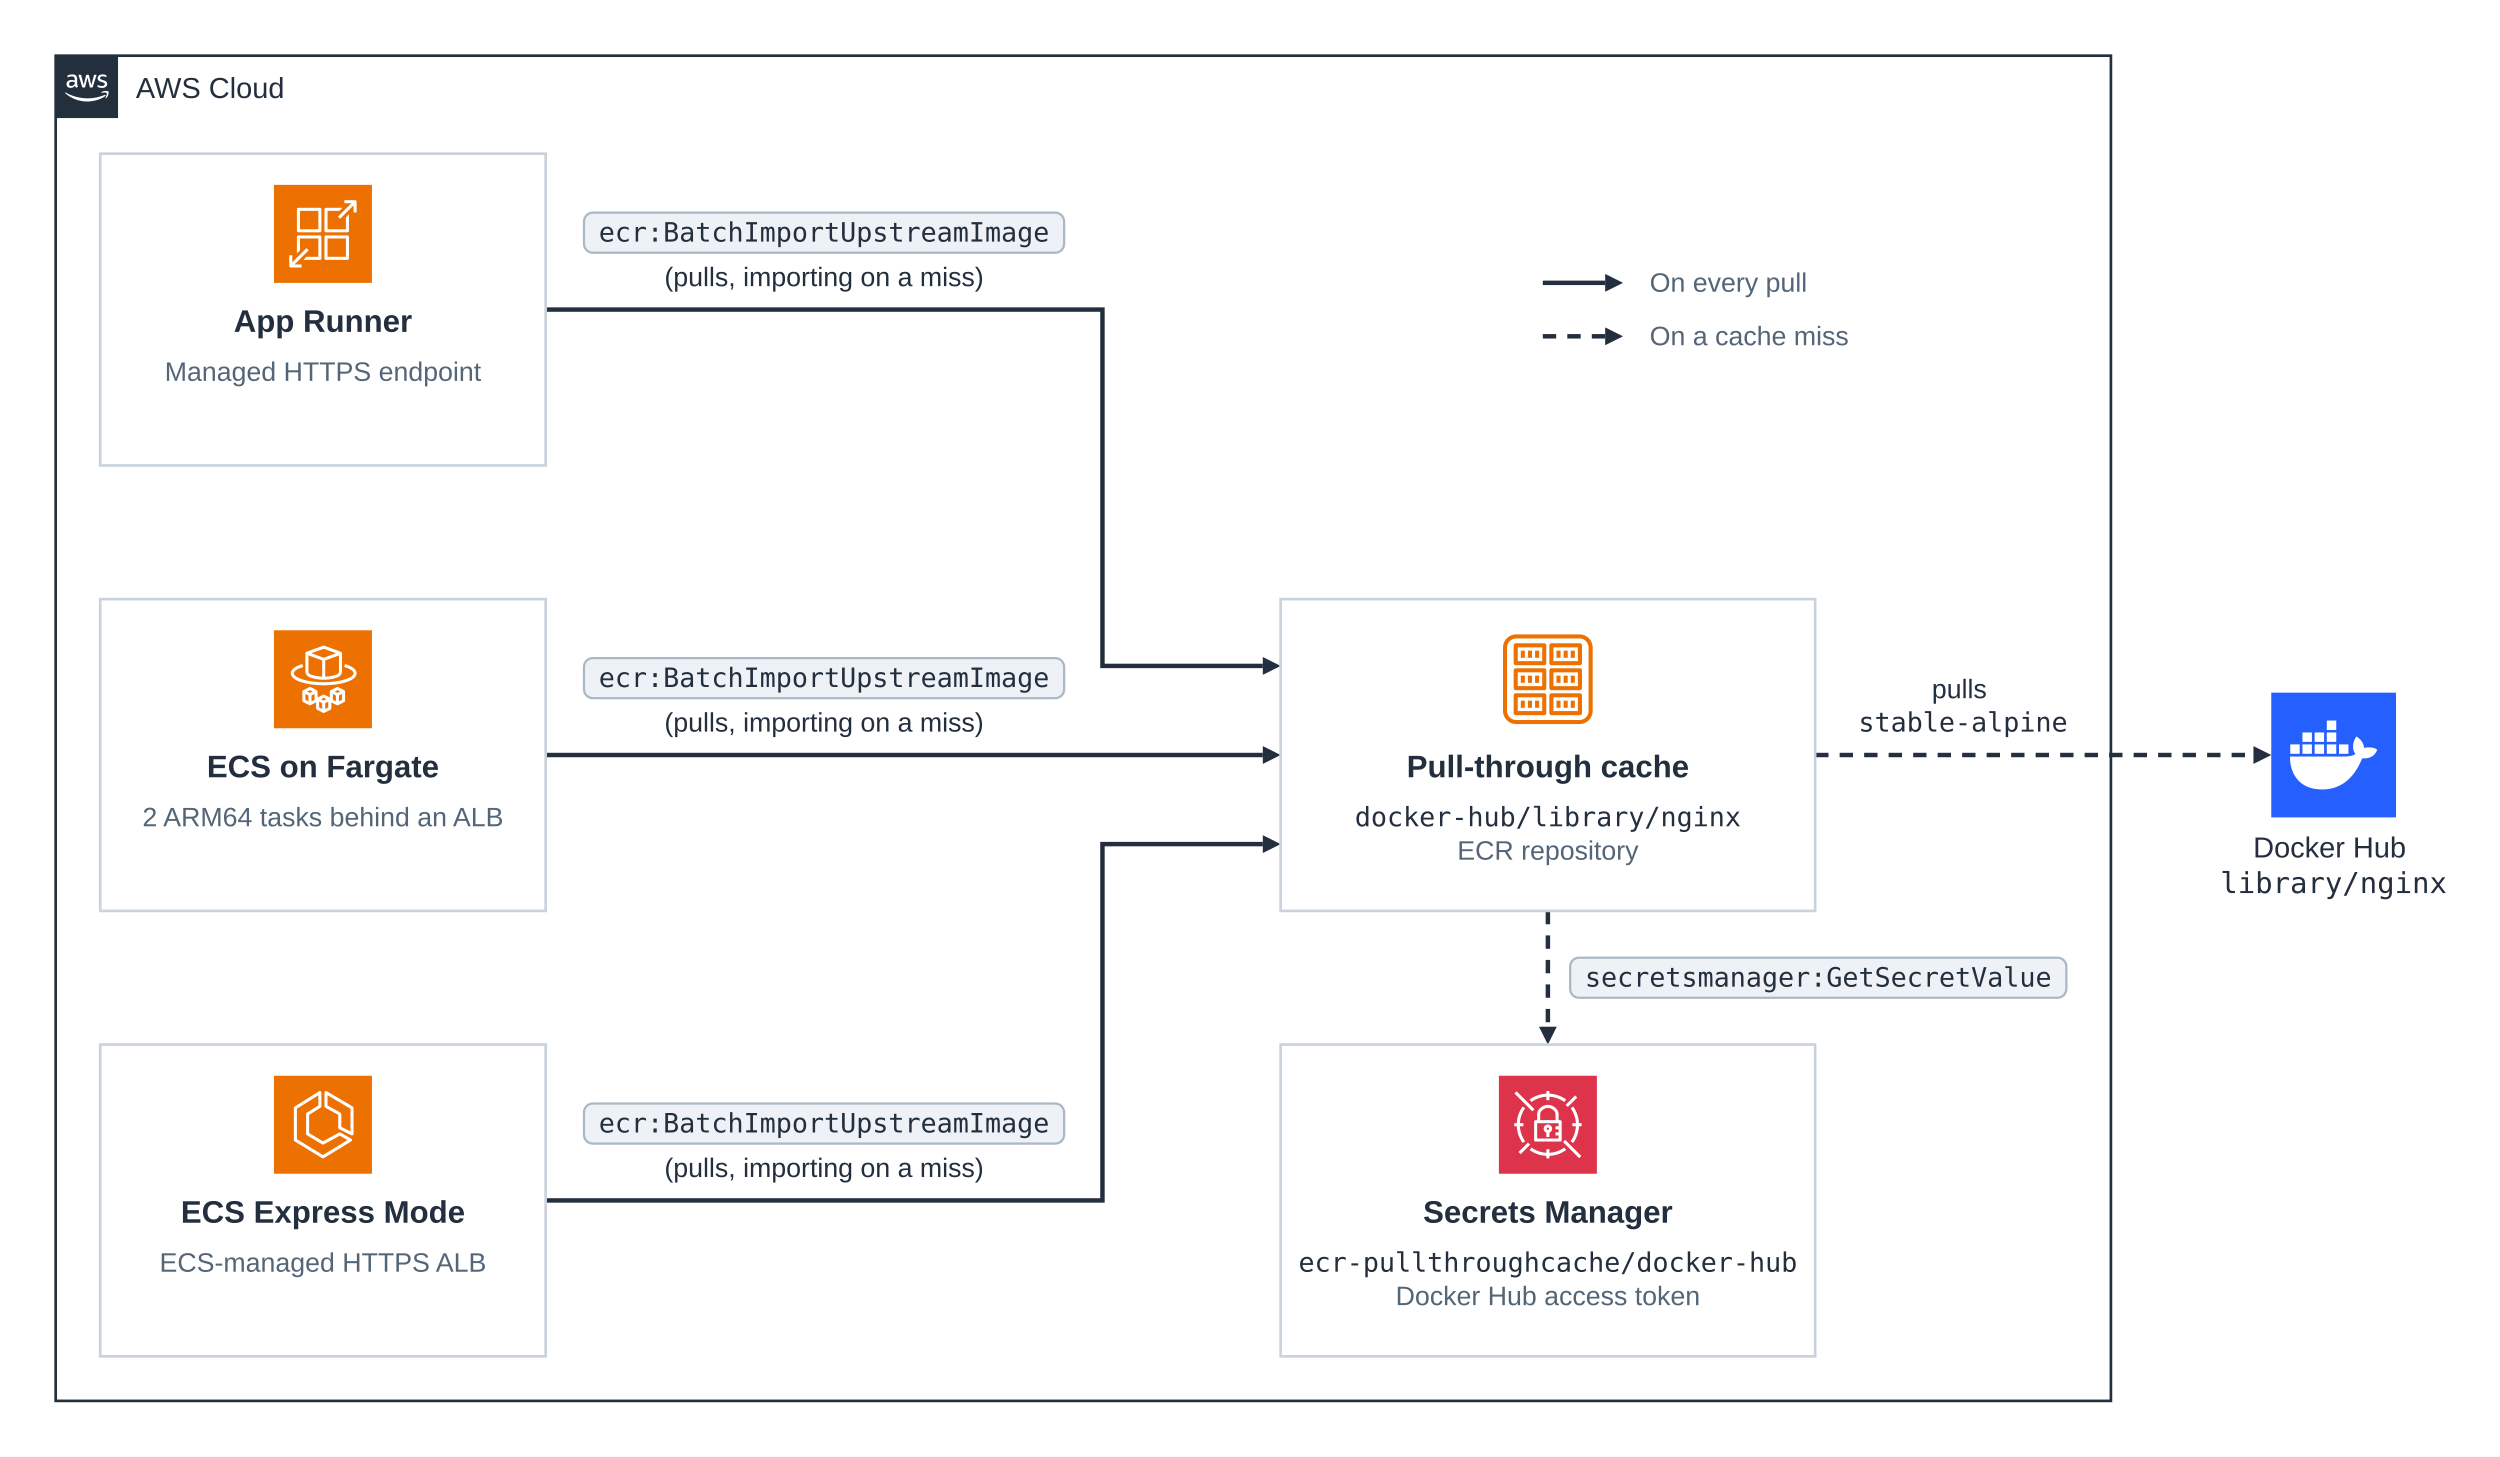
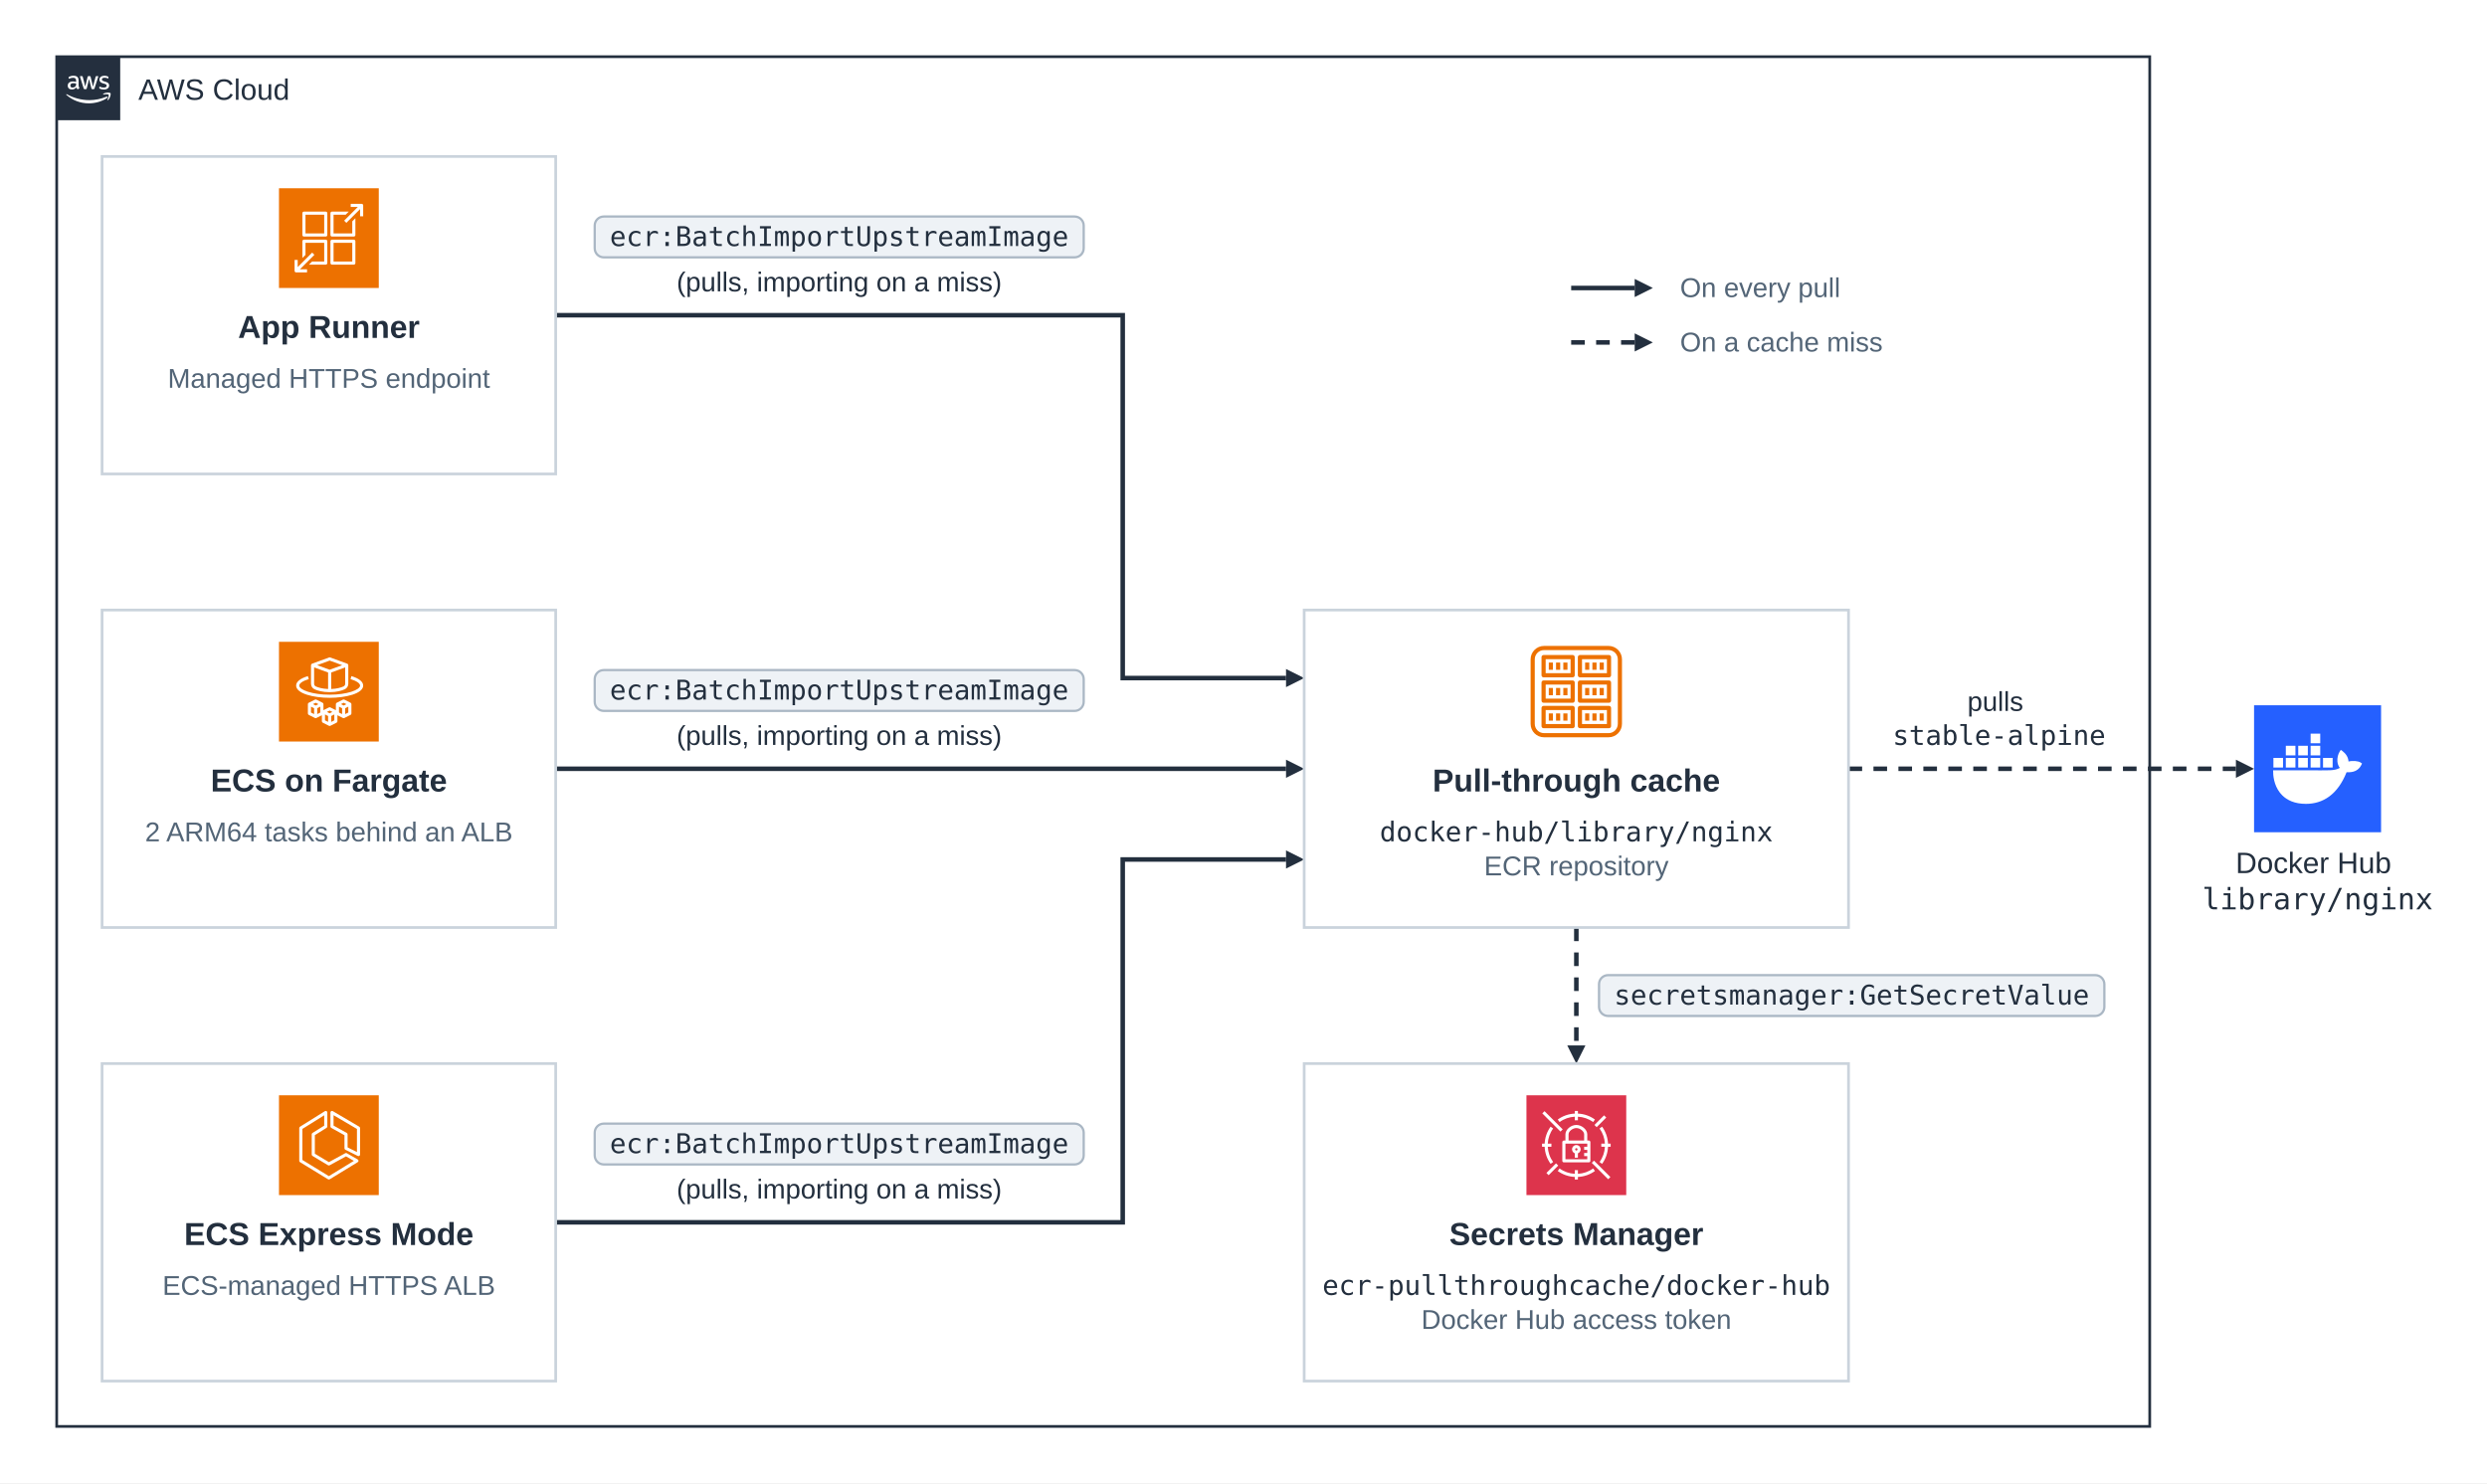
- <svg xmlns="http://www.w3.org/2000/svg" width="1122.5" height="654" viewBox="-25 -25 1122.5 654" role="img" aria-labelledby="title description">
-   <rect x="-25" y="-25" width="1122.5" height="654" fill="#FFFFFF" />
+ <svg xmlns="http://www.w3.org/2000/svg" width="1096.5" height="654" viewBox="-25 -25 1096.5 654" role="img" aria-labelledby="title description">
+   <rect x="-25" y="-25" width="1096.5" height="654" fill="#FFFFFF" />
  <g data-group-id="aws">
    <rect x="0" y="0" width="922.8" height="604" fill="none" stroke="#232F3E" stroke-width="1.2" />
    <svg width="28" height="28" viewBox="0 0 40 40" version="1.1" id="icon-f0f040b48cf6-1" x="0" y="0" preserveAspectRatio="xMidYMid meet" data-icon="" aria-hidden="true">
      <g id="icon-f0f040b48cf6-1-Icon-Architecture-Group/32/AWS-Cloud-logo_32" stroke="none" stroke-width="1" fill="none" fill-rule="evenodd">
        <rect id="icon-f0f040b48cf6-1-Rectangle" fill="#242F3E" x="0" y="0" width="40" height="40" />
        <path d="M32.698,23.901 C33.059,24.37 32.298,26.3 31.957,27.164 C31.853,27.426 32.075,27.529 32.307,27.332 C33.82,26.048 34.212,23.357 33.901,22.969 C33.594,22.583 30.95,22.252 29.338,23.401 C29.089,23.578 29.132,23.822 29.407,23.79 C30.315,23.678 32.338,23.433 32.698,23.901 L32.698,23.901 Z M31.856,25.91 C32.374,25.532 31.93,24.969 31.402,25.19 C27.889,26.654 24.075,27.363 20.602,27.363 C15.459,27.363 10.475,25.974 6.446,23.668 C6.094,23.466 5.833,23.823 6.127,24.082 C9.86,27.398 14.796,29.391 20.274,29.391 C24.184,29.391 28.725,28.183 31.856,25.91 L31.856,25.91 Z M29.712,20.695 C29.214,20.695 28.727,20.642 28.253,20.534 C27.777,20.425 27.413,20.302 27.16,20.161 C27.005,20.077 26.908,19.989 26.869,19.903 C26.831,19.815 26.811,19.729 26.811,19.643 L26.811,19.174 C26.811,18.98 26.884,18.881 27.027,18.881 C27.082,18.881 27.14,18.894 27.2,18.914 C27.261,18.937 27.341,18.969 27.441,19.012 C27.761,19.153 28.108,19.26 28.485,19.336 C28.861,19.411 29.236,19.449 29.611,19.449 C30.208,19.449 30.669,19.347 30.995,19.141 C31.322,18.937 31.484,18.646 31.484,18.268 C31.484,18.008 31.399,17.793 31.227,17.619 C31.056,17.445 30.738,17.286 30.275,17.134 L28.9,16.713 C28.203,16.497 27.698,16.184 27.383,15.775 C27.068,15.363 26.911,14.916 26.911,14.428 C26.911,14.041 26.996,13.699 27.169,13.401 C27.339,13.104 27.564,12.851 27.845,12.64 C28.13,12.43 28.459,12.272 28.834,12.162 C29.208,12.055 29.606,12 30.026,12 C30.236,12 30.449,12.014 30.666,12.041 C30.881,12.067 31.085,12.103 31.278,12.146 C31.471,12.191 31.651,12.239 31.816,12.292 C31.982,12.347 32.114,12.401 32.215,12.454 C32.346,12.529 32.439,12.605 32.496,12.681 C32.551,12.756 32.579,12.858 32.579,12.989 L32.579,13.425 C32.579,13.62 32.507,13.716 32.362,13.716 C32.285,13.716 32.165,13.68 31.998,13.604 C31.458,13.365 30.848,13.248 30.177,13.248 C29.635,13.248 29.214,13.334 28.916,13.506 C28.617,13.68 28.468,13.955 28.468,14.333 C28.468,14.591 28.562,14.81 28.751,14.988 C28.939,15.166 29.286,15.336 29.795,15.499 L31.137,15.921 C31.822,16.135 32.311,16.433 32.603,16.809 C32.897,17.188 33.044,17.619 33.044,18.104 C33.044,18.505 32.961,18.864 32.794,19.182 C32.628,19.501 32.399,19.772 32.105,19.999 C31.813,20.226 31.463,20.398 31.054,20.517 C30.644,20.637 30.197,20.695 29.712,20.695 L29.712,20.695 Z M17.547,20.451 C17.381,20.451 17.26,20.424 17.182,20.364 C17.104,20.303 17.038,20.183 16.983,19.999 L14.761,12.842 C14.708,12.658 14.679,12.535 14.679,12.471 C14.679,12.32 14.757,12.244 14.912,12.244 L15.839,12.244 C16.016,12.244 16.14,12.274 16.213,12.334 C16.284,12.392 16.347,12.512 16.402,12.698 L17.993,18.818 L19.47,12.698 C19.514,12.512 19.574,12.392 19.651,12.334 C19.728,12.274 19.855,12.244 20.031,12.244 L20.796,12.244 C20.971,12.244 21.098,12.274 21.176,12.334 C21.253,12.392 21.314,12.512 21.358,12.698 L22.851,18.899 L24.491,12.698 C24.546,12.512 24.609,12.392 24.681,12.334 C24.754,12.274 24.877,12.244 25.054,12.244 L25.932,12.244 C26.088,12.244 26.165,12.32 26.165,12.471 C26.165,12.512 26.158,12.562 26.149,12.615 C26.136,12.671 26.116,12.746 26.081,12.842 L23.795,19.999 C23.74,20.183 23.673,20.303 23.595,20.364 C23.518,20.424 23.396,20.451 23.231,20.451 L22.418,20.451 C22.242,20.451 22.115,20.421 22.038,20.357 C21.961,20.292 21.9,20.166 21.856,19.984 L20.38,14.024 L18.923,19.984 C18.879,20.166 18.817,20.292 18.74,20.357 C18.662,20.421 18.536,20.451 18.359,20.451 L17.547,20.451 Z M9.939,19.449 C10.25,19.449 10.575,19.392 10.918,19.279 C11.26,19.165 11.558,18.969 11.812,18.687 C11.968,18.515 12.074,18.318 12.136,18.096 C12.196,17.876 12.225,17.609 12.225,17.295 L12.225,16.907 C11.951,16.842 11.661,16.791 11.356,16.753 C11.052,16.716 10.757,16.696 10.469,16.696 C9.84,16.696 9.369,16.82 9.061,17.069 C8.752,17.317 8.596,17.672 8.596,18.139 C8.596,18.57 8.713,18.895 8.945,19.117 C9.177,19.339 9.509,19.449 9.939,19.449 L9.939,19.449 Z M13.785,18.041 C13.785,18.386 13.82,18.66 13.892,18.866 C13.965,19.072 14.067,19.294 14.199,19.53 C14.243,19.606 14.265,19.676 14.265,19.739 C14.265,19.838 14.204,19.93 14.083,20.015 L13.486,20.405 C13.398,20.458 13.315,20.486 13.238,20.486 C13.137,20.486 13.044,20.443 12.956,20.357 C12.822,20.226 12.71,20.084 12.617,19.927 C12.521,19.771 12.425,19.588 12.326,19.383 C11.585,20.236 10.658,20.663 9.542,20.663 C8.746,20.663 8.116,20.443 7.651,19.999 C7.188,19.557 6.956,18.963 6.956,18.219 C6.956,17.432 7.243,16.796 7.819,16.316 C8.392,15.836 9.167,15.595 10.138,15.595 C10.459,15.595 10.793,15.62 11.141,15.668 C11.488,15.716 11.851,15.785 12.225,15.871 L12.225,15.192 C12.225,14.49 12.078,13.996 11.779,13.709 C11.481,13.423 10.968,13.281 10.239,13.281 C9.906,13.281 9.566,13.32 9.218,13.401 C8.871,13.482 8.53,13.587 8.199,13.716 C8.044,13.781 7.933,13.822 7.868,13.838 C7.802,13.854 7.752,13.862 7.719,13.862 C7.587,13.862 7.519,13.766 7.519,13.57 L7.519,13.118 C7.519,12.966 7.543,12.858 7.587,12.795 C7.631,12.729 7.719,12.664 7.852,12.6 C8.183,12.437 8.581,12.297 9.044,12.179 C9.509,12.06 10,12 10.52,12 C11.646,12 12.472,12.253 12.997,12.753 C13.521,13.255 13.785,14.013 13.785,15.028 L13.785,18.041 Z" id="icon-f0f040b48cf6-1-Fill-1" fill="#FFFFFF" />
      </g>
    </svg>
    <text x="36" y="19" font-family="Arial, Helvetica, sans-serif" font-size="13" text-anchor="start" fill="#232F3E" font-weight="normal">
      <tspan x="36" dy="0">AWS Cloud</tspan>
    </text>
  </g>
  <g data-edge-from="apprunner" data-edge-to="repo">
    <polyline points="220,114 470,114 470,274 542,274" fill="none" stroke="#232F3E" stroke-width="2" stroke-linejoin="miter" />
    <polygon points="550,274 542,270 542,278" fill="#232F3E" />
    <rect x="237.2" y="70.48" width="215.6" height="18" rx="4" fill="#EEF2F6" stroke="#AAB7C4" stroke-width="1" data-chip="api" />
    <text x="345" y="83.48" font-family="Consolas, Menlo, DejaVu Sans Mono, Liberation Mono, monospace" font-size="12" text-anchor="middle" fill="#232F3E" font-weight="normal">
      <tspan x="345" dy="0">ecr:BatchImportUpstreamImage</tspan>
    </text>
    <text x="345" y="103.48" font-family="Arial, Helvetica, sans-serif" font-size="12" text-anchor="middle" fill="#232F3E" font-weight="normal">
      <tspan x="345" dy="0">(pulls, importing on a miss)</tspan>
    </text>
  </g>
  <g data-edge-from="fargate" data-edge-to="repo">
    <polyline points="220,314 542,314" fill="none" stroke="#232F3E" stroke-width="2" stroke-linejoin="miter" />
    <polygon points="550,314 542,310 542,318" fill="#232F3E" />
    <rect x="237.2" y="270.48" width="215.6" height="18" rx="4" fill="#EEF2F6" stroke="#AAB7C4" stroke-width="1" data-chip="api" />
    <text x="345" y="283.48" font-family="Consolas, Menlo, DejaVu Sans Mono, Liberation Mono, monospace" font-size="12" text-anchor="middle" fill="#232F3E" font-weight="normal">
      <tspan x="345" dy="0">ecr:BatchImportUpstreamImage</tspan>
    </text>
    <text x="345" y="303.48" font-family="Arial, Helvetica, sans-serif" font-size="12" text-anchor="middle" fill="#232F3E" font-weight="normal">
      <tspan x="345" dy="0">(pulls, importing on a miss)</tspan>
    </text>
  </g>
  <g data-edge-from="express" data-edge-to="repo">
    <polyline points="220,514 470,514 470,354 542,354" fill="none" stroke="#232F3E" stroke-width="2" stroke-linejoin="miter" />
    <polygon points="550,354 542,350 542,358" fill="#232F3E" />
    <rect x="237.2" y="470.48" width="215.6" height="18" rx="4" fill="#EEF2F6" stroke="#AAB7C4" stroke-width="1" data-chip="api" />
    <text x="345" y="483.48" font-family="Consolas, Menlo, DejaVu Sans Mono, Liberation Mono, monospace" font-size="12" text-anchor="middle" fill="#232F3E" font-weight="normal">
      <tspan x="345" dy="0">ecr:BatchImportUpstreamImage</tspan>
    </text>
    <text x="345" y="503.48" font-family="Arial, Helvetica, sans-serif" font-size="12" text-anchor="middle" fill="#232F3E" font-weight="normal">
      <tspan x="345" dy="0">(pulls, importing on a miss)</tspan>
    </text>
  </g>
  <g data-edge-from="repo" data-edge-to="dockerhub">
-     <polyline points="790,314 986.8,314" fill="none" stroke="#232F3E" stroke-width="2" stroke-linejoin="miter" stroke-dasharray="6 5" />
-     <polygon points="994.8,314 986.8,310 986.8,318" fill="#232F3E" />
+     <polyline points="790,314 960.8,314" fill="none" stroke="#232F3E" stroke-width="2" stroke-linejoin="miter" stroke-dasharray="6 5" />
+     <polygon points="968.8,314 960.8,310 960.8,318" fill="#232F3E" />
    <text x="856.4" y="288.48" font-family="Arial, Helvetica, sans-serif" font-size="12" text-anchor="middle" fill="#232F3E" font-weight="normal">
      <tspan x="856.4" dy="0">pulls</tspan>
      <tspan x="856.4" dy="15">
        <tspan font-family="Consolas, Menlo, DejaVu Sans Mono, Liberation Mono, monospace">stable-alpine</tspan>
      </tspan>
    </text>
  </g>
  <g data-edge-from="repo" data-edge-to="secret">
    <polyline points="670,384 670,436" fill="none" stroke="#232F3E" stroke-width="2" stroke-linejoin="miter" stroke-dasharray="6 5" />
    <polygon points="670,444 674,436 666,436" fill="#232F3E" />
    <rect x="680" y="405" width="222.8" height="18" rx="4" fill="#EEF2F6" stroke="#AAB7C4" stroke-width="1" data-chip="api" />
    <text x="791.4" y="418" font-family="Consolas, Menlo, DejaVu Sans Mono, Liberation Mono, monospace" font-size="12" text-anchor="middle" fill="#232F3E" font-weight="normal">
      <tspan x="791.4" dy="0">secretsmanager:GetSecretValue</tspan>
    </text>
  </g>
  <g data-node-id="apprunner">
    <rect x="20" y="44" width="200" height="140" fill="#FFFFFF" stroke="#CAD3DC" stroke-width="1.2" />
    <svg width="44" height="44" viewBox="0 0 64 64" version="1.1" id="icon-f0f040b48cf6-2" x="98" y="58" preserveAspectRatio="xMidYMid meet" data-icon="" aria-hidden="true">
      <g id="icon-f0f040b48cf6-2-Icon-Architecture/48/Arch_AWS-App-Runner_48" stroke="none" stroke-width="1" fill="none" fill-rule="evenodd">
        <g id="icon-f0f040b48cf6-2-Icon-Architecture-BG/48/Compute" fill="#ED7100">
          <rect id="icon-f0f040b48cf6-2-Rectangle" x="0" y="0" width="64" height="64" />
        </g>
        <g id="icon-f0f040b48cf6-2-Icon-Service/48/AWS-Fusion_48" transform="translate(10, 10)" fill="#FFFFFF">
          <path d="M12.707,32.707 L11.293,31.293 L2,40.586 L2,36 L0,36 L0,43 C0,43.552 0.447,44 1,44 L8,44 L8,42 L3.414,42 L12.707,32.707 Z M43,0 L36,0 L36,2 L40.586,2 L31.793,10.793 L33.207,12.207 L42,3.414 L42,8 L44,8 L44,1 C44,0.448 43.553,0 43,0 L43,0 Z M25,37 L37,37 L37,25 L25,25 L25,37 Z M39,24 L39,38 C39,38.552 38.553,39 38,39 L24,39 C23.447,39 23,38.552 23,38 L23,24 C23,23.448 23.447,23 24,23 L38,23 C38.553,23 39,23.448 39,24 L39,24 Z M7,19 L19,19 L19,7 L7,7 L7,19 Z M21,6 L21,20 C21,20.552 20.553,21 20,21 L6,21 C5.447,21 5,20.552 5,20 L5,6 C5,5.448 5.447,5 6,5 L20,5 C20.553,5 21,5.448 21,6 L21,6 Z M20,23 L6,23 C5.447,23 5,23.448 5,24 L5,34.758 L7,32.758 L7,25 L19,25 L19,37 L11.242,37 L9.242,39 L20,39 C20.553,39 21,38.552 21,38 L21,24 C21,23.448 20.553,23 20,23 L20,23 Z M37,11.242 L39,9.242 L39,20 C39,20.552 38.553,21 38,21 L24,21 C23.447,21 23,20.552 23,20 L23,6 C23,5.448 23.447,5 24,5 L34.758,5 L32.758,7 L25,7 L25,19 L37,19 L37,11.242 Z" id="icon-f0f040b48cf6-2-Fill-4" />
        </g>
      </g>
    </svg>
    <text x="120" y="124" font-family="Arial, Helvetica, sans-serif" font-size="14" text-anchor="middle" fill="#232F3E" font-weight="600">
      <tspan x="120" dy="0">App Runner</tspan>
    </text>
    <text x="120" y="146" font-family="Arial, Helvetica, sans-serif" font-size="12" text-anchor="middle" fill="#536577" font-weight="normal">
      <tspan x="120" dy="0">Managed HTTPS endpoint</tspan>
    </text>
  </g>
  <g data-node-id="fargate">
    <rect x="20" y="244" width="200" height="140" fill="#FFFFFF" stroke="#CAD3DC" stroke-width="1.2" />
    <svg width="44" height="44" viewBox="0 0 64 64" version="1.1" id="icon-f0f040b48cf6-3" x="98" y="258" preserveAspectRatio="xMidYMid meet" data-icon="" aria-hidden="true">
      <g id="icon-f0f040b48cf6-3-Icon-Architecture/48/Arch_AWS-Fargate_48" stroke="none" stroke-width="1" fill="none" fill-rule="evenodd">
        <g id="icon-f0f040b48cf6-3-Icon-Architecture-BG/48/Compute" fill="#ED7100">
          <rect id="icon-f0f040b48cf6-3-Rectangle" x="0" y="0" width="64" height="64" />
        </g>
        <path d="M42.467,46.382 L42.467,42.618 L44.461,41.618 L44.461,45.382 L42.467,46.382 Z M38.48,41.618 L40.474,42.618 L40.474,46.382 L38.48,45.382 L38.48,41.618 Z M33.497,51.382 L33.497,47.618 L35.49,46.618 L35.49,50.382 L33.497,51.382 Z M29.51,46.618 L31.503,47.618 L31.503,51.382 L29.51,50.382 L29.51,46.618 Z M24.526,46.382 L24.526,42.618 L26.52,41.618 L26.52,45.382 L24.526,46.382 Z M20.539,41.618 L22.533,42.618 L22.533,46.382 L20.539,45.382 L20.539,41.618 Z M23.53,39.118 L25.288,40 L23.53,40.882 L21.771,40 L23.53,39.118 Z M32.5,44.118 L34.258,45 L32.5,45.882 L30.742,45 L32.5,44.118 Z M41.47,39.118 L43.229,40 L41.47,40.882 L39.712,40 L41.47,39.118 Z M45.903,39.106 L41.916,37.106 C41.636,36.965 41.305,36.965 41.025,37.106 L37.038,39.106 C36.7,39.275 36.487,39.621 36.487,40 L36.487,43.882 L32.946,42.106 C32.665,41.965 32.335,41.965 32.054,42.106 L28.513,43.882 L28.513,40 C28.513,39.621 28.3,39.275 27.962,39.106 L23.975,37.106 C23.695,36.965 23.364,36.965 23.084,37.106 L19.097,39.106 C18.759,39.275 18.546,39.621 18.546,40 L18.546,46 C18.546,46.379 18.759,46.725 19.097,46.895 L23.084,48.895 C23.224,48.965 23.377,49 23.53,49 C23.682,49 23.836,48.965 23.975,48.895 L27.516,47.118 L27.516,51 C27.516,51.379 27.73,51.725 28.068,51.895 L32.054,53.895 C32.194,53.965 32.348,54 32.5,54 C32.652,54 32.806,53.965 32.946,53.895 L36.932,51.895 C37.27,51.725 37.484,51.379 37.484,51 L37.484,47.118 L41.025,48.895 C41.164,48.965 41.318,49 41.47,49 C41.623,49 41.776,48.965 41.916,48.895 L45.903,46.895 C46.241,46.725 46.454,46.379 46.454,46 L46.454,40 C46.454,39.621 46.241,39.275 45.903,39.106 L45.903,39.106 Z M54,28.09 C54,33.193 42.923,35.946 32.5,35.946 C22.077,35.946 11,33.193 11,28.09 C11,25.629 13.68,23.474 18.547,22.023 L19.115,23.94 C15.339,25.066 12.993,26.656 12.993,28.09 C12.993,30.854 21.336,33.946 32.5,33.946 C43.664,33.946 52.007,30.854 52.007,28.09 C52.007,26.656 49.661,25.066 45.885,23.94 L46.453,22.023 C51.32,23.474 54,25.629 54,28.09 L54,28.09 Z M32.5,12.064 L40.547,15 L32.5,17.936 L24.453,15 L32.5,12.064 Z M41.368,28.648 C39.812,29.348 37.213,30.164 33.497,30.293 L33.497,19.701 L42.467,16.428 L42.467,26.913 C42.467,27.667 42.036,28.348 41.368,28.648 L41.368,28.648 Z M22.533,26.913 L22.533,16.428 L31.503,19.701 L31.503,30.293 C27.787,30.164 25.188,29.348 23.632,28.648 C22.964,28.348 22.533,27.667 22.533,26.913 L22.533,26.913 Z M22.816,30.473 C24.687,31.315 27.885,32.319 32.5,32.319 C37.115,32.319 40.313,31.315 42.184,30.473 C43.567,29.851 44.461,28.454 44.461,26.913 L44.461,15 C44.461,14.58 44.198,14.204 43.805,14.06 L32.841,10.06 C32.621,9.98 32.379,9.98 32.159,10.06 L21.195,14.06 C20.802,14.204 20.539,14.58 20.539,15 L20.539,26.913 C20.539,28.454 21.433,29.851 22.816,30.473 L22.816,30.473 Z" id="icon-f0f040b48cf6-3-AWS-Fargate_Icon_48_Squid" fill="#FFFFFF" />
      </g>
    </svg>
    <text x="120" y="324" font-family="Arial, Helvetica, sans-serif" font-size="14" text-anchor="middle" fill="#232F3E" font-weight="600">
      <tspan x="120" dy="0">ECS on Fargate</tspan>
    </text>
    <text x="120" y="346" font-family="Arial, Helvetica, sans-serif" font-size="12" text-anchor="middle" fill="#536577" font-weight="normal">
      <tspan x="120" dy="0">2 ARM64 tasks behind an ALB</tspan>
    </text>
  </g>
  <g data-node-id="express">
    <rect x="20" y="444" width="200" height="140" fill="#FFFFFF" stroke="#CAD3DC" stroke-width="1.2" />
    <svg width="44" height="44" viewBox="0 0 64 64" version="1.1" id="icon-f0f040b48cf6-4" x="98" y="458" preserveAspectRatio="xMidYMid meet" data-icon="" aria-hidden="true">
      <g id="icon-f0f040b48cf6-4-Icon-Architecture/48/Arch_Amazon-Elastic-Container-Service_48" stroke="none" stroke-width="1" fill="none" fill-rule="evenodd">
        <g id="icon-f0f040b48cf6-4-Icon-Architecture-BG/48/Compute" fill="#ED7100">
          <rect id="icon-f0f040b48cf6-4-Rectangle" x="0" y="0" width="64" height="64" />
        </g>
        <path d="M50,36.382 L44,33.382 L44,25 C44,24.637 43.803,24.302 43.485,24.126 L35,19.412 L35,12.75 L50,21.572 L50,36.382 Z M51.507,20.138 L34.507,10.139 C34.199,9.958 33.815,9.955 33.504,10.133 C33.192,10.311 33,10.642 33,11.001 L33,20 C33,20.363 33.197,20.698 33.515,20.874 L42,25.588 L42,34 C42,34.379 42.214,34.725 42.553,34.895 L50.553,38.895 C50.694,38.965 50.847,39 51,39 C51.183,39 51.365,38.95 51.525,38.851 C51.82,38.668 52,38.347 52,38 L52,21 C52,20.646 51.812,20.318 51.507,20.138 L51.507,20.138 Z M32,51.828 L15,41.439 L15,21.554 L29,12.805 L29,19.446 L21.47,24.152 C21.178,24.335 21,24.655 21,25 L21,38 C21,38.351 21.185,38.677 21.485,38.857 L31.485,44.857 C31.789,45.04 32.167,45.048 32.479,44.878 L42.988,39.146 L48.035,42.029 L32,51.828 Z M50.496,41.132 L43.496,37.132 C43.194,36.959 42.825,36.956 42.521,37.122 L32.023,42.848 L23,37.434 L23,25.554 L30.53,20.848 C30.822,20.665 31,20.345 31,20 L31,11.001 C31,10.637 30.803,10.303 30.484,10.126 C30.168,9.949 29.778,9.96 29.47,10.153 L13.47,20.152 C13.178,20.335 13,20.655 13,21 L13,42 C13,42.348 13.182,42.671 13.479,42.854 L31.479,53.854 C31.639,53.951 31.819,54 32,54 C32.181,54 32.361,53.951 32.521,53.854 L50.521,42.854 C50.823,42.669 51.005,42.339 51,41.985 C50.995,41.632 50.803,41.307 50.496,41.132 L50.496,41.132 Z" id="icon-f0f040b48cf6-4-Amazon-Elastic-Container-Service_Icon_48_Squid" fill="#FFFFFF" />
      </g>
    </svg>
    <text x="120" y="524" font-family="Arial, Helvetica, sans-serif" font-size="14" text-anchor="middle" fill="#232F3E" font-weight="600">
      <tspan x="120" dy="0">ECS Express Mode</tspan>
    </text>
    <text x="120" y="546" font-family="Arial, Helvetica, sans-serif" font-size="12" text-anchor="middle" fill="#536577" font-weight="normal">
      <tspan x="120" dy="0">ECS-managed HTTPS ALB</tspan>
    </text>
  </g>
  <g data-node-id="repo">
    <rect x="550" y="244" width="240" height="140" fill="#FFFFFF" stroke="#CAD3DC" stroke-width="1.2" />
    <svg width="44" height="44" viewBox="0 0 48 48" version="1.1" id="icon-f0f040b48cf6-5" x="648" y="258" preserveAspectRatio="xMidYMid meet" data-icon="" aria-hidden="true">
      <g id="icon-f0f040b48cf6-5-Icon-Resource/Containers/Res_Amazon-Elastic-Container-Registry_Registry_48" stroke="none" stroke-width="1" fill="none" fill-rule="evenodd">
        <path d="M35.207,37.954 L37.207,37.954 L37.207,34.459 L35.207,34.459 L35.207,37.954 Z M31.711,37.954 L33.711,37.954 L33.711,34.459 L31.711,34.459 L31.711,37.954 Z M28.216,37.954 L30.216,37.954 L30.216,34.459 L28.216,34.459 L28.216,37.954 Z M26.721,39.576 L38.702,39.576 L38.702,32.837 L26.721,32.837 L26.721,39.576 Z M39.702,30.837 L25.72,30.837 C25.168,30.837 24.72,31.284 24.72,31.837 L24.72,40.576 C24.72,41.129 25.168,41.576 25.72,41.576 L39.702,41.576 C40.255,41.576 40.702,41.129 40.702,40.576 L40.702,31.837 C40.702,31.284 40.255,30.837 39.702,30.837 L39.702,30.837 Z M35.207,25.721 L37.207,25.721 L37.207,22.225 L35.207,22.225 L35.207,25.721 Z M31.711,25.721 L33.711,25.721 L33.711,22.225 L31.711,22.225 L31.711,25.721 Z M28.216,25.721 L30.216,25.721 L30.216,22.225 L28.216,22.225 L28.216,25.721 Z M26.721,27.342 L38.702,27.342 L38.702,20.604 L26.721,20.604 L26.721,27.342 Z M39.702,18.604 L25.72,18.604 C25.168,18.604 24.72,19.051 24.72,19.604 L24.72,28.342 C24.72,28.895 25.168,29.342 25.72,29.342 L39.702,29.342 C40.255,29.342 40.702,28.895 40.702,28.342 L40.702,19.604 C40.702,19.051 40.255,18.604 39.702,18.604 L39.702,18.604 Z M35.207,13.486 L37.207,13.486 L37.207,9.991 L35.207,9.991 L35.207,13.486 Z M31.711,13.486 L33.711,13.486 L33.711,9.991 L31.711,9.991 L31.711,13.486 Z M28.216,13.486 L30.216,13.486 L30.216,9.991 L28.216,9.991 L28.216,13.486 Z M26.721,15.108 L38.702,15.108 L38.702,8.369 L26.721,8.369 L26.721,15.108 Z M39.702,6.369 L25.72,6.369 C25.168,6.369 24.72,6.817 24.72,7.369 L24.72,16.108 C24.72,16.661 25.168,17.108 25.72,17.108 L39.702,17.108 C40.255,17.108 40.702,16.661 40.702,16.108 L40.702,7.369 C40.702,6.817 40.255,6.369 39.702,6.369 L39.702,6.369 Z M17.729,37.954 L19.729,37.954 L19.729,34.459 L17.729,34.459 L17.729,37.954 Z M14.234,37.954 L16.234,37.954 L16.234,34.459 L14.234,34.459 L14.234,37.954 Z M10.738,37.954 L12.738,37.954 L12.738,34.459 L10.738,34.459 L10.738,37.954 Z M9.243,39.576 L21.224,39.576 L21.224,32.837 L9.243,32.837 L9.243,39.576 Z M22.224,30.837 L8.243,30.837 C7.69,30.837 7.243,31.284 7.243,31.837 L7.243,40.576 C7.243,41.129 7.69,41.576 8.243,41.576 L22.224,41.576 C22.777,41.576 23.224,41.129 23.224,40.576 L23.224,31.837 C23.224,31.284 22.777,30.837 22.224,30.837 L22.224,30.837 Z M17.729,25.721 L19.729,25.721 L19.729,22.225 L17.729,22.225 L17.729,25.721 Z M14.234,25.721 L16.234,25.721 L16.234,22.225 L14.234,22.225 L14.234,25.721 Z M10.738,25.721 L12.738,25.721 L12.738,22.225 L10.738,22.225 L10.738,25.721 Z M9.243,27.342 L21.224,27.342 L21.224,20.604 L9.243,20.604 L9.243,27.342 Z M22.224,18.604 L8.243,18.604 C7.69,18.604 7.243,19.051 7.243,19.604 L7.243,28.342 C7.243,28.895 7.69,29.342 8.243,29.342 L22.224,29.342 C22.777,29.342 23.224,28.895 23.224,28.342 L23.224,19.604 C23.224,19.051 22.777,18.604 22.224,18.604 L22.224,18.604 Z M17.729,13.486 L19.729,13.486 L19.729,9.991 L17.729,9.991 L17.729,13.486 Z M14.234,13.486 L16.234,13.486 L16.234,9.991 L14.234,9.991 L14.234,13.486 Z M10.738,13.486 L12.738,13.486 L12.738,9.991 L10.738,9.991 L10.738,13.486 Z M9.243,15.108 L21.224,15.108 L21.224,8.369 L9.243,8.369 L9.243,15.108 Z M22.224,6.369 L8.243,6.369 C7.69,6.369 7.243,6.817 7.243,7.369 L7.243,16.108 C7.243,16.661 7.69,17.108 8.243,17.108 L22.224,17.108 C22.777,17.108 23.224,16.661 23.224,16.108 L23.224,7.369 C23.224,6.817 22.777,6.369 22.224,6.369 L22.224,6.369 Z M43.945,39.497 C43.945,41.95 41.95,43.945 39.497,43.945 L8.448,43.945 C5.995,43.945 4,41.95 4,39.497 L4,8.448 C4,5.995 5.995,4 8.448,4 L39.497,4 C41.95,4 43.945,5.995 43.945,8.448 L43.945,39.497 Z M39.497,2 L8.448,2 C4.892,2 2,4.893 2,8.448 L2,39.497 C2,43.053 4.892,45.945 8.448,45.945 L39.497,45.945 C43.053,45.945 45.945,43.053 45.945,39.497 L45.945,8.448 C45.945,4.893 43.053,2 39.497,2 L39.497,2 Z" id="icon-f0f040b48cf6-5-Amazon-Elastic-Container-Registry-Registry_Resource-Icon_light-bg" fill="#ED7100" />
      </g>
    </svg>
    <text x="670" y="324" font-family="Arial, Helvetica, sans-serif" font-size="14" text-anchor="middle" fill="#232F3E" font-weight="600">
      <tspan x="670" dy="0">Pull-through cache</tspan>
    </text>
    <text x="670" y="346" font-family="Consolas, Menlo, DejaVu Sans Mono, Liberation Mono, monospace" font-size="12" text-anchor="middle" fill="#232F3E" font-weight="normal">
      <tspan x="670" dy="0">docker-hub/library/nginx</tspan>
    </text>
    <text x="670" y="361" font-family="Arial, Helvetica, sans-serif" font-size="12" text-anchor="middle" fill="#536577" font-weight="normal">
      <tspan x="670" dy="0">ECR repository</tspan>
    </text>
  </g>
  <g data-node-id="secret">
    <rect x="550" y="444" width="240" height="140" fill="#FFFFFF" stroke="#CAD3DC" stroke-width="1.2" />
    <svg width="44" height="44" viewBox="0 0 64 64" version="1.1" id="icon-f0f040b48cf6-6" x="648" y="458" preserveAspectRatio="xMidYMid meet" data-icon="" aria-hidden="true">
      <g id="icon-f0f040b48cf6-6-Icon-Architecture/48/Arch_AWS-Secrets-Manager_48" stroke="none" stroke-width="1" fill="none" fill-rule="evenodd">
        <g id="icon-f0f040b48cf6-6-Icon-Architecture-BG/48/Security-Identity-Compliance" fill="#DD344C">
          <rect id="icon-f0f040b48cf6-6-Rectangle" x="0" y="0" width="64" height="64" />
        </g>
        <path d="M31.24,34.64 C31.24,35.059 31.581,35.4 32,35.4 C32.419,35.4 32.76,35.059 32.76,34.64 C32.76,34.221 32.419,33.88 32,33.88 C31.581,33.88 31.24,34.221 31.24,34.64 L31.24,34.64 Z M29.24,34.64 C29.24,33.118 30.478,31.88 32,31.88 C33.521,31.88 34.76,33.118 34.76,34.64 C34.76,35.808 34.027,36.804 33,37.205 L33,40 L31,40 L31,37.205 C29.972,36.803 29.24,35.808 29.24,34.64 L29.24,34.64 Z M39,31 L25,31 L25,41 L39,41 L39,39 L37,39 L37,37 L39,37 L39,35 L37,35 L37,33 L39,33 L39,31 Z M27,29 L36.999,29 L37,25 C37,24.135 36.424,23.141 35.457,22.341 C34.443,21.501 33.152,21 32.003,21 L32.001,21 C29.618,21 27.001,23.093 27,25 L27,29 Z M39,25 L38.999,29 L40,29 C40.553,29 41,29.448 41,30 L41,42 C41,42.552 40.553,43 40,43 L24,43 C23.447,43 23,42.552 23,42 L23,30 C23,29.448 23.447,29 24,29 L25,29 L25,25 C25.001,21.971 28.469,19 32.001,19 L32.003,19 C33.628,19 35.351,19.657 36.732,20.801 C38.174,21.994 39.001,23.525 39,25 L39,25 Z M15.489,43.95 L17.11,42.777 C15.029,39.902 13.859,36.538 13.676,33 L16,33 L16,31 L13.678,31 C13.871,27.483 15.04,24.14 17.11,21.281 L15.489,20.108 C13.172,23.311 11.873,27.058 11.678,31 L10,31 L10,33 L11.676,33 C11.861,36.962 13.16,40.731 15.489,43.95 L15.489,43.95 Z M42.747,46.918 C39.88,48.993 36.527,50.162 33,50.35 L33,48 L31,48 L31,50.35 C27.471,50.162 24.118,48.994 21.25,46.918 L20.078,48.538 C23.289,50.862 27.049,52.161 31,52.35 L31,54 L33,54 L33,52.35 C36.951,52.16 40.709,50.862 43.919,48.538 L42.747,46.918 Z M21.25,17.14 C24.118,15.064 27.471,13.895 31,13.707 L31,16 L33,16 L33,13.707 C36.527,13.896 39.88,15.065 42.747,17.14 L43.919,15.52 C40.709,13.196 36.951,11.897 33,11.707 L33,10 L31,10 L31,11.707 C27.048,11.897 23.289,13.196 20.078,15.52 L21.25,17.14 Z M52.319,31 C52.125,27.058 50.826,23.311 48.509,20.108 L46.887,21.281 C48.958,24.14 50.127,27.483 50.319,31 L48,31 L48,33 L50.322,33 C50.138,36.538 48.969,39.902 46.887,42.777 L48.509,43.95 C50.838,40.731 52.136,36.962 52.322,33 L54,33 L54,31 L52.319,31 Z M45.026,20.416 L51.185,14.256 L49.771,12.842 L43.612,19.002 L45.026,20.416 Z M18.971,43.642 L12.811,49.802 L14.225,51.216 L20.386,45.056 L18.971,43.642 Z M23.246,21.833 L11.586,10.173 L10.172,11.587 L21.832,23.247 L23.246,21.833 Z M43.303,41.89 L53.826,52.413 L52.412,53.827 L41.888,43.304 L43.303,41.89 Z" id="icon-f0f040b48cf6-6-AWS-Secrets-Manager_Icon_48_Squid" fill="#FFFFFF" />
      </g>
    </svg>
    <text x="670" y="524" font-family="Arial, Helvetica, sans-serif" font-size="14" text-anchor="middle" fill="#232F3E" font-weight="600">
      <tspan x="670" dy="0">Secrets Manager</tspan>
    </text>
    <text x="670" y="546" font-family="Consolas, Menlo, DejaVu Sans Mono, Liberation Mono, monospace" font-size="12" text-anchor="middle" fill="#232F3E" font-weight="normal">
      <tspan x="670" dy="0">ecr-pullthroughcache/docker-hub</tspan>
    </text>
    <text x="670" y="561" font-family="Arial, Helvetica, sans-serif" font-size="12" text-anchor="middle" fill="#536577" font-weight="normal">
      <tspan x="670" dy="0">Docker Hub access token</tspan>
    </text>
  </g>
  <g data-node-id="dockerhub">
-     <svg viewBox="0 0 1024 1024" id="icon-f0f040b48cf6-7" x="994.8" y="286" width="56" height="56" preserveAspectRatio="xMidYMid meet" data-icon="" aria-hidden="true">
+     <svg viewBox="0 0 1024 1024" id="icon-f0f040b48cf6-7" x="968.8" y="286" width="56" height="56" preserveAspectRatio="xMidYMid meet" data-icon="" aria-hidden="true">
      <rect width="1024" height="1024" fill="#2560ff" />
      <g transform="translate(153.66 229.00) scale(2.11115)">
        <path fill="#fff" d="M334,110.1c-8.3-5.6-30.2-8-46.1-3.7-.9-15.8-9-29.2-24-40.8l-5.5-3.7-3.7,5.6c-7.2,11-10.3,25.7-9.2,39,.8,8.2,3.7,17.4,9.2,24.1-20.7,12-39.8,9.3-124.3,9.3H0c-.4,19.1,2.7,55.8,26,85.6,2.6,3.3,5.4,6.5,8.5,9.6,19,19,47.6,32.9,90.5,33,65.4,0,121.4-35.3,155.5-120.8,11.2.2,40.8,2,55.3-26,.4-.5,3.7-7.4,3.7-7.4l-5.5-3.7h0ZM85.2,92.7h-36.7v36.7h36.7v-36.7ZM132.6,92.7h-36.7v36.7h36.7v-36.7ZM179.9,92.7h-36.7v36.7h36.7v-36.7ZM227.3,92.7h-36.7v36.7h36.7v-36.7ZM37.8,92.7H1.1v36.7h36.7v-36.7ZM85.2,46.3h-36.7v36.7h36.7v-36.7ZM132.6,46.3h-36.7v36.7h36.7v-36.7ZM179.9,46.3h-36.7v36.7h36.7v-36.7ZM179.9,0h-36.7v36.7h36.7V0Z" />
      </g>
    </svg>
-     <text x="1022.8" y="360" font-family="Arial, Helvetica, sans-serif" font-size="13" text-anchor="middle" fill="#232F3E" font-weight="normal">
-       <tspan x="1022.8" dy="0">Docker Hub</tspan>
-       <tspan x="1022.8" dy="16">
+     <text x="996.8" y="360" font-family="Arial, Helvetica, sans-serif" font-size="13" text-anchor="middle" fill="#232F3E" font-weight="normal">
+       <tspan x="996.8" dy="0">Docker Hub</tspan>
+       <tspan x="996.8" dy="16">
        <tspan font-family="Consolas, Menlo, DejaVu Sans Mono, Liberation Mono, monospace">library/nginx</tspan>
      </tspan>
    </text>
  </g>
  <g data-legend="">
    <polyline points="667.72,102 695.72,102" fill="none" stroke="#232F3E" stroke-width="2" stroke-linejoin="miter" />
    <polygon points="703.72,102 695.72,98 695.72,106" fill="#232F3E" />
    <text x="715.72" y="106" font-family="Arial, Helvetica, sans-serif" font-size="12" text-anchor="start" fill="#536577" font-weight="normal">
      <tspan x="715.72" dy="0">On every pull</tspan>
    </text>
    <polyline points="667.72,126 695.72,126" fill="none" stroke="#232F3E" stroke-width="2" stroke-linejoin="miter" stroke-dasharray="6 5" />
    <polygon points="703.72,126 695.72,122 695.72,130" fill="#232F3E" />
    <text x="715.72" y="130" font-family="Arial, Helvetica, sans-serif" font-size="12" text-anchor="start" fill="#536577" font-weight="normal">
      <tspan x="715.72" dy="0">On a cache miss</tspan>
    </text>
  </g>
</svg>
